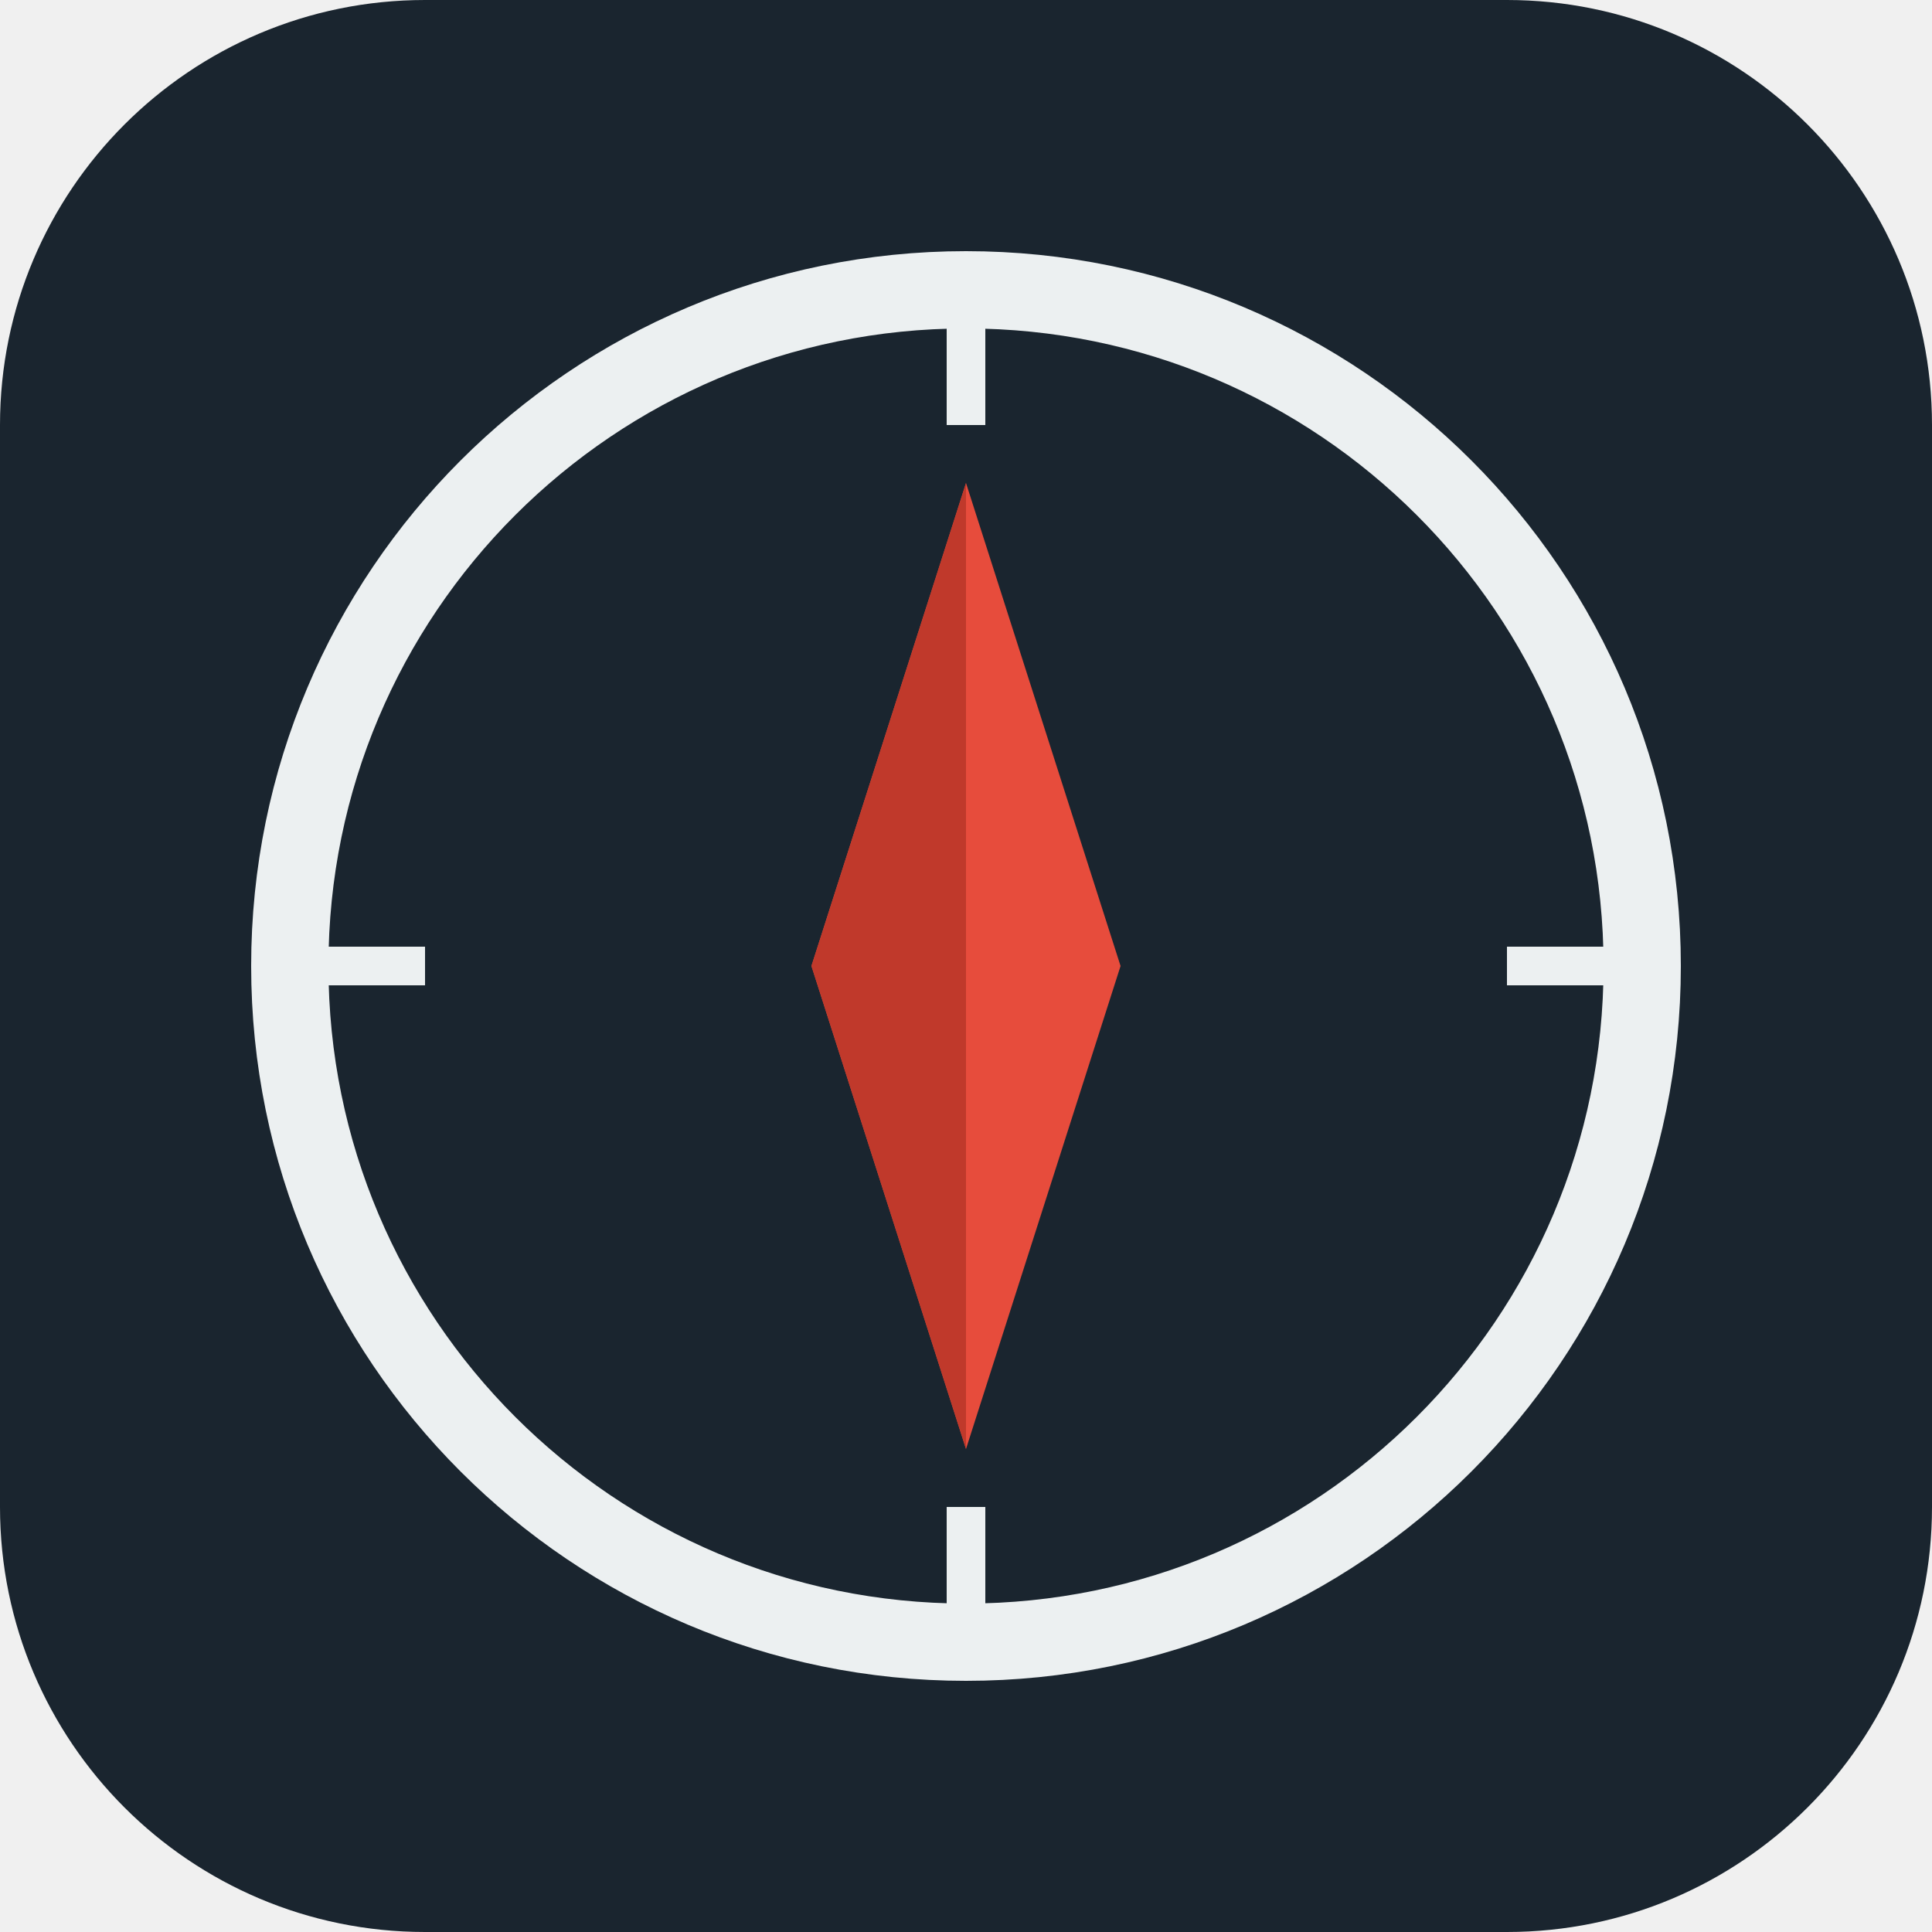
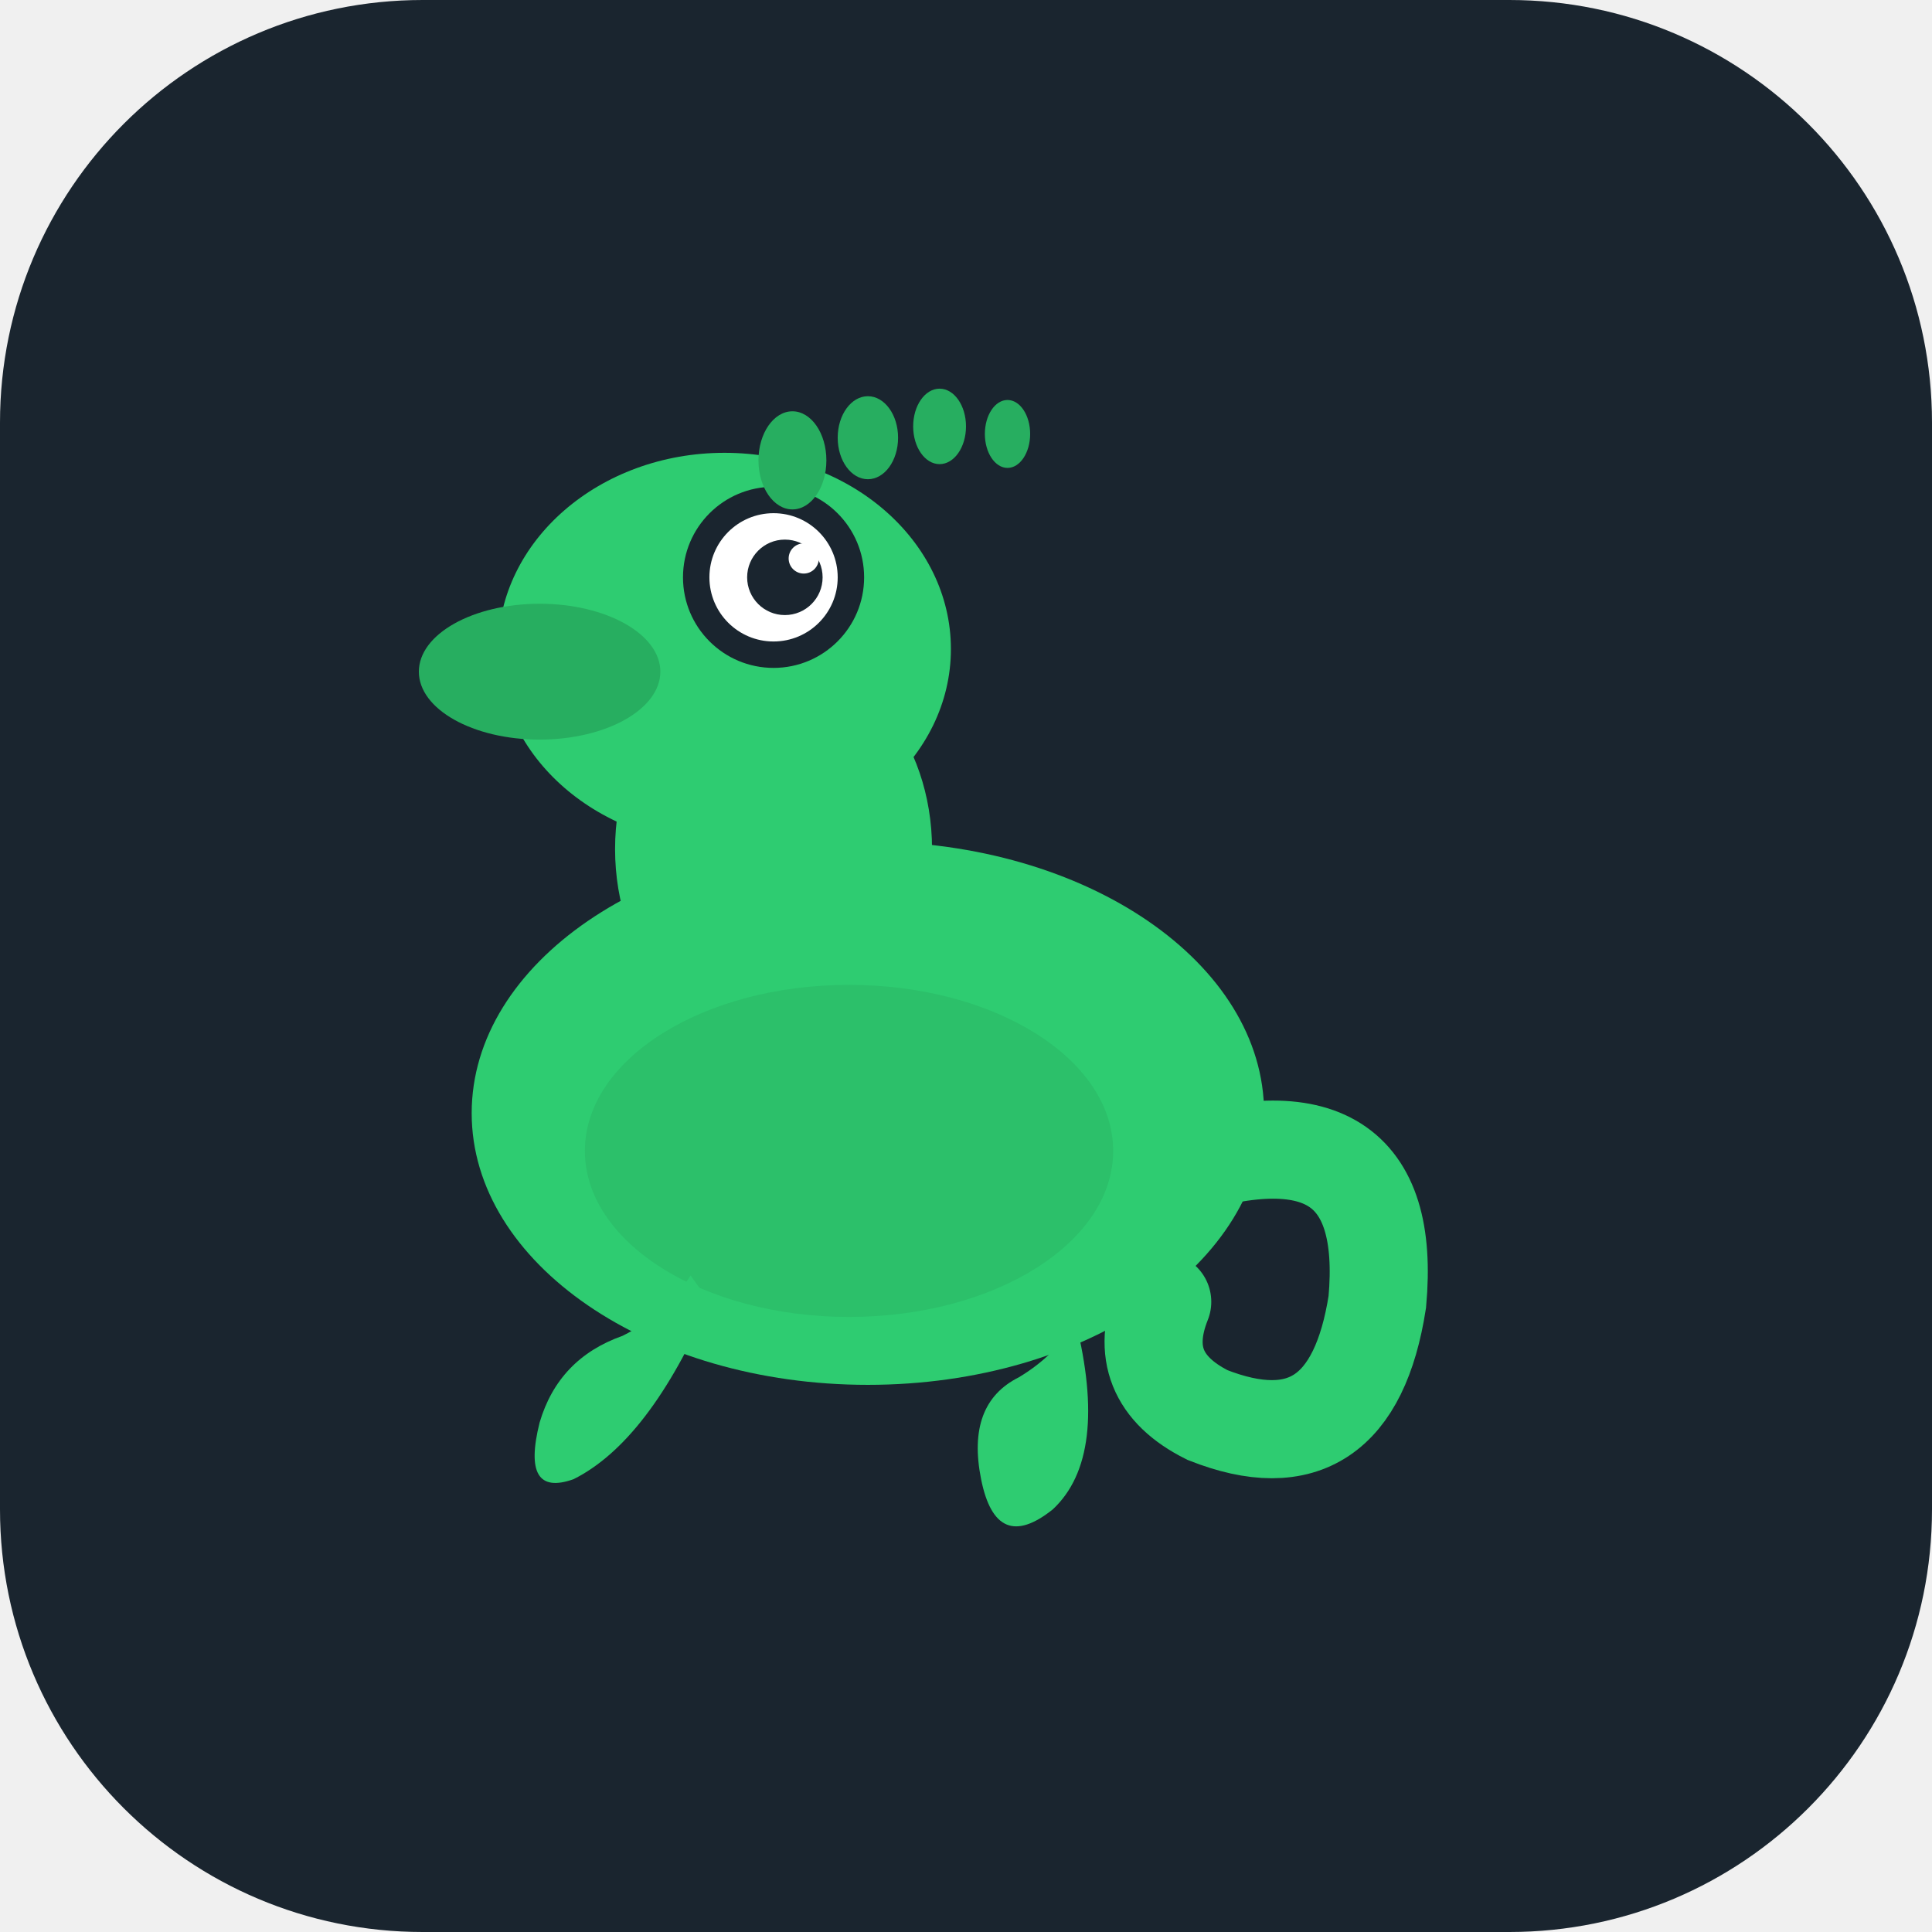
- <svg xmlns="http://www.w3.org/2000/svg" viewBox="0 0 100 100">
-   <rect width="100" height="100" rx="22" fill="#1a252f" />
-   <circle cx="50" cy="50" r="35" fill="none" stroke="#ecf0f1" stroke-width="4" />
-   <circle cx="50" cy="50" r="3" fill="#e74c3c" />
-   <path d="M 50 25 L 58 50 L 50 75 L 42 50 Z" fill="#e74c3c" />
-   <path d="M 50 25 L 50 75 L 42 50 Z" fill="#c0392b" />
-   <g stroke="#ecf0f1" stroke-width="2">
-     <line x1="50" y1="15" x2="50" y2="22" />
-     <line x1="50" y1="78" x2="50" y2="85" />
-     <line x1="15" y1="50" x2="22" y2="50" />
-     <line x1="78" y1="50" x2="85" y2="50" />
-   </g>
+ <svg xmlns="http://www.w3.org/2000/svg" viewBox="0 0 512 512">
+   <rect width="512" height="512" rx="112" fill="#1a252f" />
+   <path d="M310 310 Q370 290 365 345 Q358 390 320 375 Q300 365 308 345" fill="none" stroke="#2ecc71" stroke-width="26" stroke-linecap="round" />
+   <ellipse cx="230" cy="295" rx="105" ry="72" fill="#2ecc71" />
+   <ellipse cx="205" cy="225" rx="42" ry="52" fill="#2ecc71" />
+   <ellipse cx="192" cy="172" rx="60" ry="52" fill="#2ecc71" />
+   <ellipse cx="143" cy="178" rx="32" ry="18" fill="#27ae60" />
+   <ellipse cx="225" cy="305" rx="70" ry="44" fill="#27ae60" opacity="0.4" />
+   <circle cx="205" cy="153" r="24" fill="#1a252f" />
+   <circle cx="205" cy="153" r="17" fill="white" />
+   <circle cx="208" cy="153" r="10" fill="#1a252f" />
+   <circle cx="213" cy="148" r="4" fill="white" />
+   <ellipse cx="210" cy="122" rx="9" ry="13" fill="#27ae60" />
+   <ellipse cx="230" cy="116" rx="8" ry="11" fill="#27ae60" />
+   <ellipse cx="249" cy="113" rx="7" ry="10" fill="#27ae60" />
+   <ellipse cx="267" cy="115" rx="6" ry="9" fill="#27ae60" />
+   <path d="M188 345 Q172 382 152 392 Q138 397 143 377 Q148 360 165 354 Q177 348 183 338" fill="#2ecc71" />
+   <path d="M285 350 Q294 386 279 400 Q264 412 260 392 Q256 372 270 365 Q280 359 285 350" fill="#2ecc71" />
</svg>
